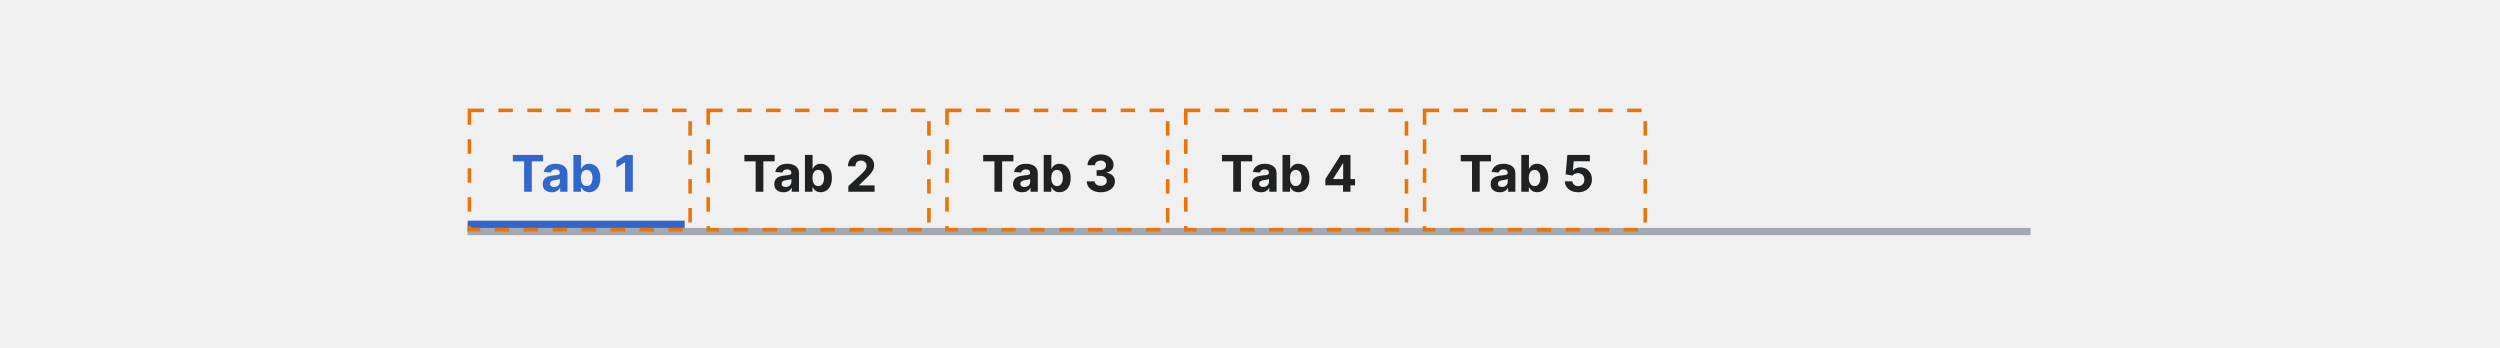
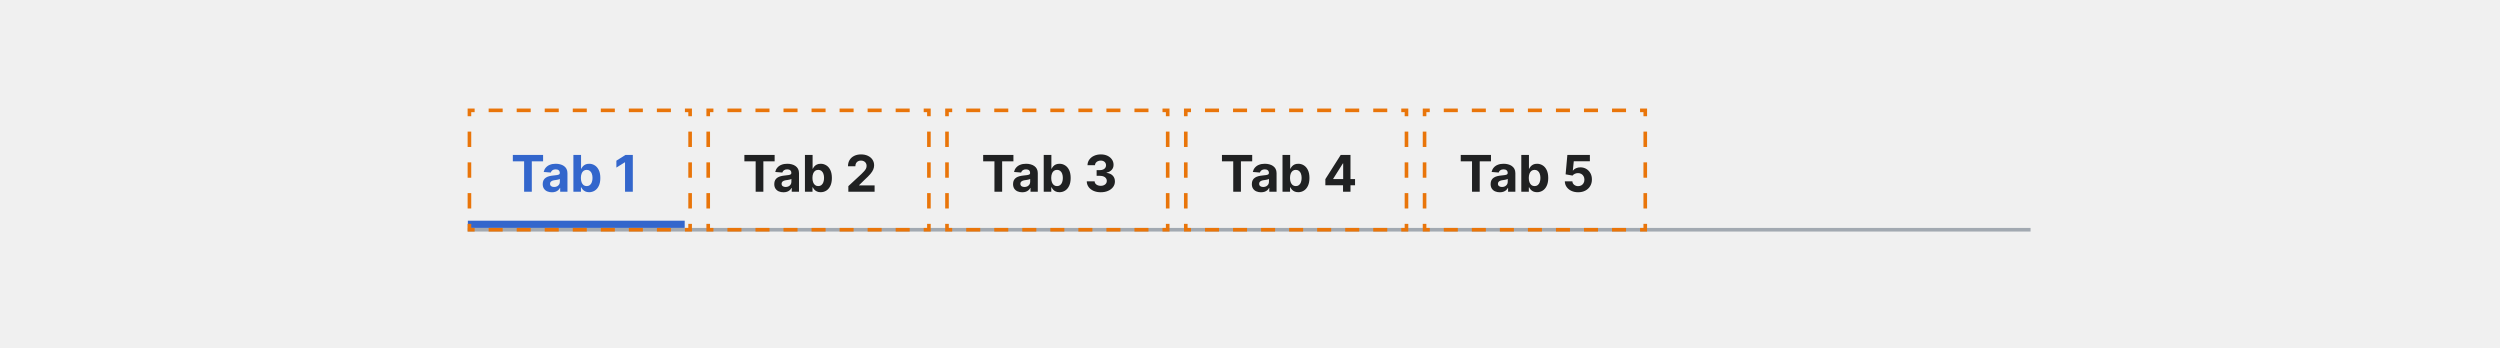
<svg xmlns="http://www.w3.org/2000/svg" width="691" height="96" fill="none" viewBox="0 0 691 96">
-   <g style="mix-blend-mode:darken">
-     <g clip-path="url(#a)">
-       <path fill="#36C" d="M141.747 44.593v-1.775h8.362v1.775h-3.117V53h-2.128v-8.407h-3.117Zm10.796 8.551a3.18 3.18 0 0 1-1.302-.253 2.098 2.098 0 0 1-.905-.761c-.219-.338-.328-.759-.328-1.263 0-.424.078-.78.233-1.069a1.89 1.89 0 0 1 .637-.696c.268-.175.573-.308.915-.397a6.96 6.96 0 0 1 1.083-.19c.444-.046.802-.089 1.074-.129.272-.043.469-.106.592-.189a.416.416 0 0 0 .184-.367v-.03c0-.315-.1-.559-.299-.731-.195-.172-.473-.259-.835-.259-.381 0-.684.085-.91.254a1.168 1.168 0 0 0-.447.626l-1.959-.159c.1-.464.295-.865.587-1.203a2.814 2.814 0 0 1 1.128-.785c.464-.186 1.001-.279 1.611-.279.424 0 .83.05 1.218.15.391.099.738.253 1.039.462.305.209.545.477.721.805.176.325.264.714.264 1.168V53h-2.009v-1.059h-.06c-.122.239-.286.45-.492.631a2.26 2.26 0 0 1-.74.423c-.289.1-.622.15-1 .15Zm.607-1.462c.311 0 .586-.06.825-.183.239-.126.426-.295.562-.508.136-.212.204-.452.204-.72v-.81a1.15 1.15 0 0 1-.274.119c-.112.033-.24.064-.383.094-.142.026-.285.051-.427.075l-.388.054a2.612 2.612 0 0 0-.651.174c-.186.08-.33.188-.433.323a.792.792 0 0 0-.154.498c0 .288.105.508.313.66.212.15.481.224.806.224ZM158.485 53V42.818h2.117v3.828h.065c.093-.205.227-.414.403-.626a2.11 2.11 0 0 1 .696-.537c.288-.146.646-.219 1.074-.219.556 0 1.07.146 1.541.438.47.288.847.724 1.128 1.307.282.58.423 1.308.423 2.183 0 .852-.138 1.57-.413 2.157-.271.584-.643 1.026-1.113 1.328a2.86 2.86 0 0 1-1.571.447c-.411 0-.761-.068-1.049-.204a2.167 2.167 0 0 1-.701-.512 2.579 2.579 0 0 1-.418-.631h-.094V53h-2.088Zm2.073-3.818c0 .454.063.85.189 1.188.126.338.308.602.546.79.239.186.529.279.871.279.344 0 .636-.095.875-.283a1.77 1.77 0 0 0 .541-.796 3.39 3.39 0 0 0 .189-1.178 3.36 3.36 0 0 0-.184-1.163 1.725 1.725 0 0 0-.542-.786c-.238-.189-.531-.283-.879-.283-.345 0-.637.09-.875.273-.236.182-.416.44-.542.776-.126.334-.189.729-.189 1.183Zm14.353-6.364V53h-2.153v-8.139h-.059l-2.332 1.462v-1.909l2.521-1.596h2.023Z" />
-       <path fill="#36C" d="M129.25 33h60-60Zm60 32h-60v-4h60v4Zm-60-2V33v30Zm60-30v30-30Z" mask="url(#path-3-inside-2_827_64301)" />
-       <path fill="#202122" d="M205.747 44.593v-1.775h8.362v1.775h-3.117V53h-2.128v-8.407h-3.117Zm10.796 8.551a3.18 3.18 0 0 1-1.302-.253 2.098 2.098 0 0 1-.905-.761c-.219-.338-.328-.759-.328-1.263 0-.424.078-.78.233-1.069a1.89 1.89 0 0 1 .637-.696c.268-.175.573-.308.915-.397a6.96 6.96 0 0 1 1.083-.19c.444-.046.802-.089 1.074-.129.272-.043.469-.106.592-.189a.416.416 0 0 0 .184-.367v-.03c0-.315-.1-.559-.299-.731-.195-.172-.473-.259-.835-.259-.381 0-.684.085-.91.254a1.168 1.168 0 0 0-.447.626l-1.959-.159c.1-.464.295-.865.587-1.203a2.814 2.814 0 0 1 1.128-.785c.464-.186 1.001-.279 1.611-.279.424 0 .83.05 1.218.15.391.099.738.253 1.039.462.305.209.545.477.721.805.176.325.264.714.264 1.168V53h-2.009v-1.059h-.06c-.122.239-.286.45-.492.631a2.26 2.26 0 0 1-.74.423c-.289.1-.622.15-1 .15Zm.607-1.462c.311 0 .586-.06.825-.183.239-.126.426-.295.562-.508.136-.212.204-.452.204-.72v-.81a1.15 1.15 0 0 1-.274.119c-.112.033-.24.064-.383.094-.142.026-.285.051-.427.075l-.388.054a2.612 2.612 0 0 0-.651.174c-.186.08-.33.188-.433.323a.792.792 0 0 0-.154.498c0 .288.105.508.313.66.212.15.481.224.806.224ZM222.485 53V42.818h2.117v3.828h.065c.093-.205.227-.414.403-.626a2.11 2.11 0 0 1 .696-.537c.288-.146.646-.219 1.074-.219.556 0 1.07.146 1.541.438.47.288.847.724 1.128 1.307.282.58.423 1.308.423 2.183 0 .852-.138 1.57-.413 2.157-.271.584-.643 1.026-1.113 1.328a2.86 2.86 0 0 1-1.571.447c-.411 0-.761-.068-1.049-.204a2.167 2.167 0 0 1-.701-.512 2.579 2.579 0 0 1-.418-.631h-.094V53h-2.088Zm2.073-3.818c0 .454.063.85.189 1.188.126.338.308.602.546.79.239.186.529.279.871.279.344 0 .636-.095.875-.283a1.77 1.77 0 0 0 .541-.796 3.39 3.39 0 0 0 .189-1.178 3.36 3.36 0 0 0-.184-1.163 1.725 1.725 0 0 0-.542-.786c-.238-.189-.531-.283-.879-.283-.345 0-.637.09-.875.273-.236.182-.416.44-.542.776-.126.334-.189.729-.189 1.183ZM234.482 53v-1.551l3.624-3.356c.308-.298.567-.567.775-.805a3.11 3.11 0 0 0 .483-.701c.109-.232.164-.483.164-.751 0-.298-.068-.555-.204-.77a1.342 1.342 0 0 0-.557-.503 1.743 1.743 0 0 0-.8-.179c-.312 0-.584.063-.816.19a1.302 1.302 0 0 0-.537.541 1.756 1.756 0 0 0-.189.84h-2.043c0-.666.151-1.244.452-1.735.302-.49.725-.87 1.268-1.138.544-.269 1.17-.403 1.88-.403.729 0 1.363.13 1.904.388.543.255.966.61 1.267 1.064.302.454.453.974.453 1.56 0 .385-.076.765-.229 1.14-.149.374-.416.79-.8 1.247-.385.454-.927 1-1.626 1.636l-1.487 1.456v.07h4.276V53h-7.258Zm37.265-8.407v-1.775h8.362v1.775h-3.117V53h-2.128v-8.407h-3.117Zm10.796 8.551a3.18 3.18 0 0 1-1.302-.253 2.098 2.098 0 0 1-.905-.761c-.219-.338-.328-.759-.328-1.263 0-.424.078-.78.233-1.069a1.89 1.89 0 0 1 .637-.696c.268-.175.573-.308.915-.397a6.96 6.96 0 0 1 1.083-.19c.444-.046.802-.089 1.074-.129.272-.043.469-.106.592-.189a.416.416 0 0 0 .184-.367v-.03c0-.315-.1-.559-.299-.731-.195-.172-.473-.259-.835-.259-.381 0-.684.085-.91.254a1.168 1.168 0 0 0-.447.626l-1.959-.159c.1-.464.295-.865.587-1.203a2.814 2.814 0 0 1 1.128-.785c.464-.186 1.001-.279 1.611-.279.424 0 .83.05 1.218.15.391.099.738.253 1.039.462.305.209.545.477.721.805.176.325.264.714.264 1.168V53h-2.009v-1.059h-.06c-.122.239-.286.45-.492.631a2.26 2.26 0 0 1-.74.423c-.289.1-.622.15-1 .15Zm.607-1.462c.311 0 .586-.06.825-.183.239-.126.426-.295.562-.508.136-.212.204-.452.204-.72v-.81a1.15 1.15 0 0 1-.274.119c-.112.033-.24.064-.383.094-.142.026-.285.051-.427.075l-.388.054a2.612 2.612 0 0 0-.651.174c-.186.08-.33.188-.433.323a.792.792 0 0 0-.154.498c0 .288.105.508.313.66.212.15.481.224.806.224ZM288.485 53V42.818h2.117v3.828h.065c.093-.205.227-.414.403-.626a2.11 2.11 0 0 1 .696-.537c.288-.146.646-.219 1.074-.219.556 0 1.07.146 1.541.438.47.288.847.724 1.128 1.307.282.58.423 1.308.423 2.183 0 .852-.138 1.57-.413 2.157-.271.584-.643 1.026-1.113 1.328a2.86 2.86 0 0 1-1.571.447c-.411 0-.761-.068-1.049-.204a2.167 2.167 0 0 1-.701-.512 2.579 2.579 0 0 1-.418-.631h-.094V53h-2.088Zm2.073-3.818c0 .454.063.85.189 1.188.126.338.308.602.546.79.239.186.529.279.871.279.344 0 .636-.095.875-.283a1.77 1.77 0 0 0 .541-.796 3.39 3.39 0 0 0 .189-1.178 3.36 3.36 0 0 0-.184-1.163 1.725 1.725 0 0 0-.542-.786c-.238-.189-.531-.283-.879-.283-.345 0-.637.09-.875.273-.236.182-.416.44-.542.776-.126.334-.189.729-.189 1.183Zm13.687 3.957c-.742 0-1.404-.127-1.984-.383-.576-.258-1.032-.613-1.367-1.063a2.678 2.678 0 0 1-.512-1.572h2.168c.013.249.094.468.243.657.153.185.355.33.607.432.252.103.535.154.85.154.328 0 .618-.058.87-.174a1.43 1.43 0 0 0 .592-.482 1.22 1.22 0 0 0 .213-.71c0-.273-.076-.513-.228-.722a1.462 1.462 0 0 0-.647-.497c-.278-.12-.609-.179-.994-.179h-.949v-1.58h.949c.325 0 .612-.057.86-.17.252-.113.448-.268.587-.467.139-.202.209-.438.209-.706a1.226 1.226 0 0 0-.691-1.129 1.652 1.652 0 0 0-.756-.164c-.292 0-.559.053-.801.16a1.4 1.4 0 0 0-.581.442 1.164 1.164 0 0 0-.234.676h-2.063a2.65 2.65 0 0 1 .502-1.551 3.258 3.258 0 0 1 1.313-1.05c.553-.254 1.178-.382 1.874-.382.702 0 1.317.128 1.844.383.527.255.937.6 1.228 1.034.295.43.441.915.438 1.452.003.57-.174 1.045-.532 1.426-.355.382-.817.623-1.387.726v.08c.749.096 1.319.356 1.71.78.394.421.59.948.587 1.581a2.481 2.481 0 0 1-.503 1.547c-.334.45-.797.805-1.387 1.063-.59.259-1.266.388-2.028.388Zm33.502-8.546v-1.775h8.362v1.775h-3.117V53h-2.128v-8.407h-3.117Zm10.796 8.551a3.18 3.18 0 0 1-1.302-.253 2.098 2.098 0 0 1-.905-.761c-.219-.338-.328-.759-.328-1.263 0-.424.078-.78.233-1.069a1.89 1.89 0 0 1 .637-.696c.268-.175.573-.308.915-.397a6.96 6.96 0 0 1 1.083-.19c.444-.046.802-.089 1.074-.129.272-.043.469-.106.592-.189a.416.416 0 0 0 .184-.367v-.03c0-.315-.1-.559-.299-.731-.195-.172-.473-.259-.835-.259-.381 0-.684.085-.91.254a1.168 1.168 0 0 0-.447.626l-1.959-.159c.1-.464.295-.865.587-1.203a2.814 2.814 0 0 1 1.128-.785c.464-.186 1.001-.279 1.611-.279.424 0 .83.05 1.218.15.391.099.738.253 1.039.462.305.209.545.477.721.805.176.325.264.714.264 1.168V53h-2.009v-1.059h-.06c-.122.239-.286.45-.492.631a2.26 2.26 0 0 1-.74.423c-.289.1-.622.15-1 .15Zm.607-1.462c.311 0 .586-.06.825-.183.239-.126.426-.295.562-.508.136-.212.204-.452.204-.72v-.81a1.15 1.15 0 0 1-.274.119c-.112.033-.24.064-.383.094-.142.026-.285.051-.427.075l-.388.054a2.612 2.612 0 0 0-.651.174c-.186.08-.33.188-.433.323a.792.792 0 0 0-.154.498c0 .288.105.508.313.66.212.15.481.224.806.224ZM354.485 53V42.818h2.117v3.828h.065c.093-.205.227-.414.403-.626a2.11 2.11 0 0 1 .696-.537c.288-.146.646-.219 1.074-.219.556 0 1.07.146 1.541.438.47.288.847.724 1.128 1.307.282.58.423 1.308.423 2.183 0 .852-.138 1.57-.413 2.157-.271.584-.643 1.026-1.113 1.328a2.86 2.86 0 0 1-1.571.447c-.411 0-.761-.068-1.049-.204a2.167 2.167 0 0 1-.701-.512 2.579 2.579 0 0 1-.418-.631h-.094V53h-2.088Zm2.073-3.818c0 .454.063.85.189 1.188.126.338.308.602.546.79.239.186.529.279.871.279.344 0 .636-.095.875-.283a1.77 1.77 0 0 0 .541-.796 3.39 3.39 0 0 0 .189-1.178 3.36 3.36 0 0 0-.184-1.163 1.725 1.725 0 0 0-.542-.786c-.238-.189-.531-.283-.879-.283-.345 0-.637.09-.875.273-.236.182-.416.44-.542.776-.126.334-.189.729-.189 1.183Zm9.769 2.028v-1.695l4.251-6.697h1.462v2.347h-.865l-2.68 4.24v.08h6.04v1.725h-8.208Zm4.887 1.79v-2.307l.04-.75v-7.125h2.019V53h-2.059Zm32.533-8.407v-1.775h8.362v1.775h-3.117V53h-2.128v-8.407h-3.117Zm10.796 8.551a3.18 3.18 0 0 1-1.302-.253 2.098 2.098 0 0 1-.905-.761c-.219-.338-.328-.759-.328-1.263 0-.424.078-.78.233-1.069a1.89 1.89 0 0 1 .637-.696c.268-.175.573-.308.915-.397a6.96 6.96 0 0 1 1.083-.19c.444-.046.802-.089 1.074-.129.272-.043.469-.106.592-.189a.416.416 0 0 0 .184-.367v-.03c0-.315-.1-.559-.299-.731-.195-.172-.473-.259-.835-.259-.381 0-.684.085-.91.254a1.168 1.168 0 0 0-.447.626l-1.959-.159c.1-.464.295-.865.587-1.203a2.814 2.814 0 0 1 1.128-.785c.464-.186 1.001-.279 1.611-.279.424 0 .83.05 1.218.15.391.099.738.253 1.039.462.305.209.545.477.721.805.176.325.264.714.264 1.168V53h-2.009v-1.059h-.06c-.122.239-.286.45-.492.631a2.26 2.26 0 0 1-.74.423c-.289.1-.622.15-1 .15Zm.607-1.462c.311 0 .586-.06.825-.183.239-.126.426-.295.562-.508.136-.212.204-.452.204-.72v-.81a1.15 1.15 0 0 1-.274.119c-.112.033-.24.064-.383.094-.142.026-.285.051-.427.075l-.388.054a2.612 2.612 0 0 0-.651.174c-.186.08-.33.188-.433.323a.792.792 0 0 0-.154.498c0 .288.105.508.313.66.212.15.481.224.806.224ZM420.485 53V42.818h2.117v3.828h.065c.093-.205.227-.414.403-.626a2.11 2.11 0 0 1 .696-.537c.288-.146.646-.219 1.074-.219.556 0 1.07.146 1.541.438.47.288.847.724 1.128 1.307.282.58.423 1.308.423 2.183 0 .852-.138 1.57-.413 2.157-.271.584-.643 1.026-1.113 1.328a2.86 2.86 0 0 1-1.571.447c-.411 0-.761-.068-1.049-.204a2.167 2.167 0 0 1-.701-.512 2.579 2.579 0 0 1-.418-.631h-.094V53h-2.088Zm2.073-3.818c0 .454.063.85.189 1.188.126.338.308.602.546.79.239.186.529.279.871.279.344 0 .636-.095.875-.283a1.77 1.77 0 0 0 .541-.796 3.39 3.39 0 0 0 .189-1.178 3.36 3.36 0 0 0-.184-1.163 1.725 1.725 0 0 0-.542-.786c-.238-.189-.531-.283-.879-.283-.345 0-.637.09-.875.273-.236.182-.416.44-.542.776-.126.334-.189.729-.189 1.183Zm13.642 3.957c-.702 0-1.329-.13-1.879-.388a3.275 3.275 0 0 1-1.303-1.069 2.755 2.755 0 0 1-.502-1.56h2.088c.024.394.189.714.498.959a1.71 1.71 0 0 0 1.098.368c.338 0 .637-.075.895-.224.262-.152.466-.363.612-.631.149-.272.223-.584.223-.935 0-.358-.076-.673-.228-.944a1.618 1.618 0 0 0-.622-.637 1.828 1.828 0 0 0-.91-.234c-.298 0-.588.062-.87.184-.278.123-.495.29-.651.503l-1.914-.343.482-5.37h6.225v1.76h-4.45l-.263 2.55h.059c.179-.251.449-.46.811-.626a2.873 2.873 0 0 1 1.213-.248c.613 0 1.16.144 1.64.432.481.288.86.684 1.139 1.188.278.5.416 1.078.413 1.73.003.687-.156 1.296-.478 1.83-.318.53-.764.948-1.337 1.253-.57.301-1.233.452-1.989.452Z" />
-     </g>
-     <path fill="#A2A9B1" d="M561.25 63h-432v2h432v-2Z" mask="url(#path-1-inside-1_827_64301)" />
+   <g clip-path="url(#a)" style="mix-blend-mode:darken">
+     <path fill="#36C" d="M141.747 44.593v-1.775h8.362v1.775h-3.117V53h-2.128v-8.407h-3.117Zm10.796 8.551a3.18 3.18 0 0 1-1.302-.253 2.098 2.098 0 0 1-.905-.761c-.219-.338-.328-.759-.328-1.263 0-.424.078-.78.233-1.069a1.89 1.89 0 0 1 .637-.696c.268-.175.573-.308.915-.397a6.96 6.96 0 0 1 1.083-.19c.444-.046.802-.089 1.074-.129.272-.043.469-.106.592-.189a.416.416 0 0 0 .184-.367v-.03c0-.315-.1-.559-.299-.731-.195-.172-.473-.259-.835-.259-.381 0-.684.085-.91.254a1.168 1.168 0 0 0-.447.626l-1.959-.159c.1-.464.295-.865.587-1.203a2.814 2.814 0 0 1 1.128-.785c.464-.186 1.001-.279 1.611-.279.424 0 .83.05 1.218.15.391.099.738.253 1.039.462.305.209.545.477.721.805.176.325.264.714.264 1.168V53h-2.009v-1.059h-.06c-.122.239-.286.45-.492.631a2.26 2.26 0 0 1-.74.423c-.289.1-.622.15-1 .15Zm.607-1.462c.311 0 .586-.06.825-.183.239-.126.426-.295.562-.508.136-.212.204-.452.204-.72v-.81a1.15 1.15 0 0 1-.274.119c-.112.033-.24.064-.383.094-.142.026-.285.051-.427.075l-.388.054a2.612 2.612 0 0 0-.651.174c-.186.08-.33.188-.433.323a.792.792 0 0 0-.154.498c0 .288.105.508.313.66.212.15.481.224.806.224ZM158.485 53V42.818h2.117v3.828h.065c.093-.205.227-.414.403-.626a2.11 2.11 0 0 1 .696-.537c.288-.146.646-.219 1.074-.219.556 0 1.07.146 1.541.438.47.288.847.724 1.128 1.307.282.58.423 1.308.423 2.183 0 .852-.138 1.57-.413 2.157-.271.584-.643 1.026-1.113 1.328a2.86 2.86 0 0 1-1.571.447c-.411 0-.761-.068-1.049-.204a2.167 2.167 0 0 1-.701-.512 2.579 2.579 0 0 1-.418-.631h-.094V53h-2.088Zm2.073-3.818c0 .454.063.85.189 1.188.126.338.308.602.546.79.239.186.529.279.871.279.344 0 .636-.095.875-.283a1.77 1.77 0 0 0 .541-.796 3.39 3.39 0 0 0 .189-1.178 3.36 3.36 0 0 0-.184-1.163 1.725 1.725 0 0 0-.542-.786c-.238-.189-.531-.283-.879-.283-.345 0-.637.09-.875.273-.236.182-.416.44-.542.776-.126.334-.189.729-.189 1.183Zm14.353-6.364V53h-2.153v-8.139h-.059l-2.332 1.462v-1.909l2.521-1.596h2.023Z" />
+     <path fill="#36C" d="M129.25 33h60-60Zm60 32h-60v-4h60v4Zm-60-2V33v30Zm60-30v30-30Z" mask="url(#path-1-inside-1_827_64301)" />
+     <path fill="#202122" d="M205.747 44.593v-1.775h8.362v1.775h-3.117V53h-2.128v-8.407h-3.117Zm10.796 8.551a3.18 3.18 0 0 1-1.302-.253 2.098 2.098 0 0 1-.905-.761c-.219-.338-.328-.759-.328-1.263 0-.424.078-.78.233-1.069a1.89 1.89 0 0 1 .637-.696c.268-.175.573-.308.915-.397a6.96 6.96 0 0 1 1.083-.19c.444-.046.802-.089 1.074-.129.272-.043.469-.106.592-.189a.416.416 0 0 0 .184-.367v-.03c0-.315-.1-.559-.299-.731-.195-.172-.473-.259-.835-.259-.381 0-.684.085-.91.254a1.168 1.168 0 0 0-.447.626l-1.959-.159c.1-.464.295-.865.587-1.203a2.814 2.814 0 0 1 1.128-.785c.464-.186 1.001-.279 1.611-.279.424 0 .83.05 1.218.15.391.099.738.253 1.039.462.305.209.545.477.721.805.176.325.264.714.264 1.168V53h-2.009v-1.059h-.06c-.122.239-.286.45-.492.631a2.26 2.26 0 0 1-.74.423c-.289.1-.622.15-1 .15Zm.607-1.462c.311 0 .586-.06.825-.183.239-.126.426-.295.562-.508.136-.212.204-.452.204-.72v-.81a1.15 1.15 0 0 1-.274.119c-.112.033-.24.064-.383.094-.142.026-.285.051-.427.075l-.388.054a2.612 2.612 0 0 0-.651.174c-.186.08-.33.188-.433.323a.792.792 0 0 0-.154.498c0 .288.105.508.313.66.212.15.481.224.806.224ZM222.485 53V42.818h2.117v3.828h.065c.093-.205.227-.414.403-.626a2.11 2.11 0 0 1 .696-.537c.288-.146.646-.219 1.074-.219.556 0 1.07.146 1.541.438.47.288.847.724 1.128 1.307.282.58.423 1.308.423 2.183 0 .852-.138 1.57-.413 2.157-.271.584-.643 1.026-1.113 1.328a2.86 2.86 0 0 1-1.571.447c-.411 0-.761-.068-1.049-.204a2.167 2.167 0 0 1-.701-.512 2.579 2.579 0 0 1-.418-.631h-.094V53h-2.088Zm2.073-3.818c0 .454.063.85.189 1.188.126.338.308.602.546.79.239.186.529.279.871.279.344 0 .636-.095.875-.283a1.77 1.77 0 0 0 .541-.796 3.39 3.39 0 0 0 .189-1.178 3.36 3.36 0 0 0-.184-1.163 1.725 1.725 0 0 0-.542-.786c-.238-.189-.531-.283-.879-.283-.345 0-.637.09-.875.273-.236.182-.416.44-.542.776-.126.334-.189.729-.189 1.183ZM234.482 53v-1.551l3.624-3.356c.308-.298.567-.567.775-.805a3.11 3.11 0 0 0 .483-.701c.109-.232.164-.483.164-.751 0-.298-.068-.555-.204-.77a1.342 1.342 0 0 0-.557-.503 1.743 1.743 0 0 0-.8-.179c-.312 0-.584.063-.816.19a1.302 1.302 0 0 0-.537.541 1.756 1.756 0 0 0-.189.84h-2.043c0-.666.151-1.244.452-1.735.302-.49.725-.87 1.268-1.138.544-.269 1.17-.403 1.88-.403.729 0 1.363.13 1.904.388.543.255.966.61 1.267 1.064.302.454.453.974.453 1.56 0 .385-.076.765-.229 1.14-.149.374-.416.79-.8 1.247-.385.454-.927 1-1.626 1.636l-1.487 1.456v.07h4.276V53h-7.258Zm37.265-8.407v-1.775h8.362v1.775h-3.117V53h-2.128v-8.407h-3.117Zm10.796 8.551a3.18 3.18 0 0 1-1.302-.253 2.098 2.098 0 0 1-.905-.761c-.219-.338-.328-.759-.328-1.263 0-.424.078-.78.233-1.069a1.89 1.89 0 0 1 .637-.696c.268-.175.573-.308.915-.397a6.96 6.96 0 0 1 1.083-.19c.444-.046.802-.089 1.074-.129.272-.043.469-.106.592-.189a.416.416 0 0 0 .184-.367v-.03c0-.315-.1-.559-.299-.731-.195-.172-.473-.259-.835-.259-.381 0-.684.085-.91.254a1.168 1.168 0 0 0-.447.626l-1.959-.159c.1-.464.295-.865.587-1.203a2.814 2.814 0 0 1 1.128-.785c.464-.186 1.001-.279 1.611-.279.424 0 .83.05 1.218.15.391.099.738.253 1.039.462.305.209.545.477.721.805.176.325.264.714.264 1.168V53h-2.009v-1.059h-.06c-.122.239-.286.45-.492.631a2.26 2.26 0 0 1-.74.423c-.289.1-.622.15-1 .15Zm.607-1.462c.311 0 .586-.06.825-.183.239-.126.426-.295.562-.508.136-.212.204-.452.204-.72v-.81a1.15 1.15 0 0 1-.274.119c-.112.033-.24.064-.383.094-.142.026-.285.051-.427.075l-.388.054a2.612 2.612 0 0 0-.651.174c-.186.08-.33.188-.433.323a.792.792 0 0 0-.154.498c0 .288.105.508.313.66.212.15.481.224.806.224ZM288.485 53V42.818h2.117v3.828h.065c.093-.205.227-.414.403-.626a2.11 2.11 0 0 1 .696-.537c.288-.146.646-.219 1.074-.219.556 0 1.07.146 1.541.438.47.288.847.724 1.128 1.307.282.58.423 1.308.423 2.183 0 .852-.138 1.57-.413 2.157-.271.584-.643 1.026-1.113 1.328a2.86 2.86 0 0 1-1.571.447c-.411 0-.761-.068-1.049-.204a2.167 2.167 0 0 1-.701-.512 2.579 2.579 0 0 1-.418-.631h-.094V53h-2.088Zm2.073-3.818c0 .454.063.85.189 1.188.126.338.308.602.546.79.239.186.529.279.871.279.344 0 .636-.095.875-.283a1.77 1.77 0 0 0 .541-.796 3.39 3.39 0 0 0 .189-1.178 3.36 3.36 0 0 0-.184-1.163 1.725 1.725 0 0 0-.542-.786c-.238-.189-.531-.283-.879-.283-.345 0-.637.09-.875.273-.236.182-.416.44-.542.776-.126.334-.189.729-.189 1.183Zm13.687 3.957c-.742 0-1.404-.127-1.984-.383-.576-.258-1.032-.613-1.367-1.063a2.678 2.678 0 0 1-.512-1.572h2.168c.013.249.094.468.243.657.153.185.355.33.607.432.252.103.535.154.85.154.328 0 .618-.058.87-.174a1.43 1.43 0 0 0 .592-.482 1.22 1.22 0 0 0 .213-.71c0-.273-.076-.513-.228-.722a1.462 1.462 0 0 0-.647-.497c-.278-.12-.609-.179-.994-.179h-.949v-1.58h.949c.325 0 .612-.057.86-.17.252-.113.448-.268.587-.467.139-.202.209-.438.209-.706a1.226 1.226 0 0 0-.691-1.129 1.652 1.652 0 0 0-.756-.164c-.292 0-.559.053-.801.16a1.4 1.4 0 0 0-.581.442 1.164 1.164 0 0 0-.234.676h-2.063a2.65 2.65 0 0 1 .502-1.551 3.258 3.258 0 0 1 1.313-1.05c.553-.254 1.178-.382 1.874-.382.702 0 1.317.128 1.844.383.527.255.937.6 1.228 1.034.295.43.441.915.438 1.452.003.57-.174 1.045-.532 1.426-.355.382-.817.623-1.387.726v.08c.749.096 1.319.356 1.71.78.394.421.59.948.587 1.581a2.481 2.481 0 0 1-.503 1.547c-.334.45-.797.805-1.387 1.063-.59.259-1.266.388-2.028.388Zm33.502-8.546v-1.775h8.362v1.775h-3.117V53h-2.128v-8.407h-3.117Zm10.796 8.551a3.18 3.18 0 0 1-1.302-.253 2.098 2.098 0 0 1-.905-.761c-.219-.338-.328-.759-.328-1.263 0-.424.078-.78.233-1.069a1.89 1.89 0 0 1 .637-.696c.268-.175.573-.308.915-.397a6.96 6.96 0 0 1 1.083-.19c.444-.046.802-.089 1.074-.129.272-.043.469-.106.592-.189a.416.416 0 0 0 .184-.367v-.03c0-.315-.1-.559-.299-.731-.195-.172-.473-.259-.835-.259-.381 0-.684.085-.91.254a1.168 1.168 0 0 0-.447.626l-1.959-.159c.1-.464.295-.865.587-1.203a2.814 2.814 0 0 1 1.128-.785c.464-.186 1.001-.279 1.611-.279.424 0 .83.05 1.218.15.391.099.738.253 1.039.462.305.209.545.477.721.805.176.325.264.714.264 1.168V53h-2.009v-1.059h-.06c-.122.239-.286.45-.492.631a2.26 2.26 0 0 1-.74.423c-.289.1-.622.15-1 .15Zm.607-1.462c.311 0 .586-.06.825-.183.239-.126.426-.295.562-.508.136-.212.204-.452.204-.72v-.81a1.15 1.15 0 0 1-.274.119c-.112.033-.24.064-.383.094-.142.026-.285.051-.427.075l-.388.054a2.612 2.612 0 0 0-.651.174c-.186.08-.33.188-.433.323a.792.792 0 0 0-.154.498c0 .288.105.508.313.66.212.15.481.224.806.224ZM354.485 53V42.818h2.117v3.828h.065c.093-.205.227-.414.403-.626a2.11 2.11 0 0 1 .696-.537c.288-.146.646-.219 1.074-.219.556 0 1.07.146 1.541.438.47.288.847.724 1.128 1.307.282.58.423 1.308.423 2.183 0 .852-.138 1.57-.413 2.157-.271.584-.643 1.026-1.113 1.328a2.86 2.86 0 0 1-1.571.447c-.411 0-.761-.068-1.049-.204a2.167 2.167 0 0 1-.701-.512 2.579 2.579 0 0 1-.418-.631h-.094V53h-2.088Zm2.073-3.818c0 .454.063.85.189 1.188.126.338.308.602.546.79.239.186.529.279.871.279.344 0 .636-.095.875-.283a1.77 1.77 0 0 0 .541-.796 3.39 3.39 0 0 0 .189-1.178 3.36 3.36 0 0 0-.184-1.163 1.725 1.725 0 0 0-.542-.786c-.238-.189-.531-.283-.879-.283-.345 0-.637.09-.875.273-.236.182-.416.44-.542.776-.126.334-.189.729-.189 1.183Zm9.769 2.028v-1.695l4.251-6.697h1.462v2.347h-.865l-2.68 4.24v.08h6.04v1.725h-8.208Zm4.887 1.79v-2.307l.04-.75v-7.125h2.019V53h-2.059Zm32.533-8.407v-1.775h8.362v1.775h-3.117V53h-2.128v-8.407h-3.117Zm10.796 8.551a3.18 3.18 0 0 1-1.302-.253 2.098 2.098 0 0 1-.905-.761c-.219-.338-.328-.759-.328-1.263 0-.424.078-.78.233-1.069a1.89 1.89 0 0 1 .637-.696c.268-.175.573-.308.915-.397a6.96 6.96 0 0 1 1.083-.19c.444-.046.802-.089 1.074-.129.272-.043.469-.106.592-.189a.416.416 0 0 0 .184-.367v-.03c0-.315-.1-.559-.299-.731-.195-.172-.473-.259-.835-.259-.381 0-.684.085-.91.254a1.168 1.168 0 0 0-.447.626l-1.959-.159c.1-.464.295-.865.587-1.203a2.814 2.814 0 0 1 1.128-.785c.464-.186 1.001-.279 1.611-.279.424 0 .83.05 1.218.15.391.099.738.253 1.039.462.305.209.545.477.721.805.176.325.264.714.264 1.168V53h-2.009v-1.059h-.06c-.122.239-.286.45-.492.631a2.26 2.26 0 0 1-.74.423c-.289.1-.622.15-1 .15Zm.607-1.462c.311 0 .586-.06.825-.183.239-.126.426-.295.562-.508.136-.212.204-.452.204-.72v-.81a1.15 1.15 0 0 1-.274.119c-.112.033-.24.064-.383.094-.142.026-.285.051-.427.075l-.388.054a2.612 2.612 0 0 0-.651.174c-.186.08-.33.188-.433.323a.792.792 0 0 0-.154.498c0 .288.105.508.313.66.212.15.481.224.806.224ZM420.485 53V42.818h2.117v3.828h.065c.093-.205.227-.414.403-.626a2.11 2.11 0 0 1 .696-.537c.288-.146.646-.219 1.074-.219.556 0 1.07.146 1.541.438.47.288.847.724 1.128 1.307.282.58.423 1.308.423 2.183 0 .852-.138 1.57-.413 2.157-.271.584-.643 1.026-1.113 1.328a2.86 2.86 0 0 1-1.571.447c-.411 0-.761-.068-1.049-.204a2.167 2.167 0 0 1-.701-.512 2.579 2.579 0 0 1-.418-.631h-.094V53h-2.088Zm2.073-3.818c0 .454.063.85.189 1.188.126.338.308.602.546.79.239.186.529.279.871.279.344 0 .636-.095.875-.283a1.77 1.77 0 0 0 .541-.796 3.39 3.39 0 0 0 .189-1.178 3.36 3.36 0 0 0-.184-1.163 1.725 1.725 0 0 0-.542-.786c-.238-.189-.531-.283-.879-.283-.345 0-.637.09-.875.273-.236.182-.416.44-.542.776-.126.334-.189.729-.189 1.183Zm13.642 3.957c-.702 0-1.329-.13-1.879-.388a3.275 3.275 0 0 1-1.303-1.069 2.755 2.755 0 0 1-.502-1.56h2.088c.024.394.189.714.498.959a1.71 1.71 0 0 0 1.098.368c.338 0 .637-.075.895-.224.262-.152.466-.363.612-.631.149-.272.223-.584.223-.935 0-.358-.076-.673-.228-.944a1.618 1.618 0 0 0-.622-.637 1.828 1.828 0 0 0-.91-.234c-.298 0-.588.062-.87.184-.278.123-.495.29-.651.503l-1.914-.343.482-5.37h6.225v1.76h-4.45l-.263 2.55h.059c.179-.251.449-.46.811-.626a2.873 2.873 0 0 1 1.213-.248c.613 0 1.16.144 1.64.432.481.288.86.684 1.139 1.188.278.5.416 1.078.413 1.73.003.687-.156 1.296-.478 1.83-.318.53-.764.948-1.337 1.253-.57.301-1.233.452-1.989.452Z" />
  </g>
-   <path stroke="#E9750A" stroke-dasharray="4 4" d="M129.75 30.5h61v33h-61zm66 0h61v33h-61zm66 0h61v33h-61zm66 0h61v33h-61zm66 0h61v33h-61z" />
+   <path fill="#A2A9B1" fill-rule="evenodd" d="M561.25 64h-432v-1h432v1Z" clip-rule="evenodd" />
+   <path fill="#E9750A" fill-rule="evenodd" d="M129.25 32.125V30h1.938v1h-.938v1.125h-1ZM138.938 30h-3.876v1h3.876v-1Zm3.874 0v1h3.876v-1h-3.876Zm7.75 0v1h3.876v-1h-3.876Zm7.75 0v1h3.876v-1h-3.876Zm7.75 0v1h3.876v-1h-3.876Zm7.75 0v1h3.876v-1h-3.876Zm7.75 0v1h3.876v-1h-3.876Zm7.75 0v1h.938v1.125h1V30h-1.938Zm1.938 6.375h-1v4.25h1v-4.25Zm0 8.5h-1v4.25h1v-4.25Zm0 8.5h-1v4.25h1v-4.25Zm0 8.5h-1V63h-.938v1h1.938v-2.125ZM185.438 64v-1h-3.876v1h3.876Zm-7.75 0v-1h-3.876v1h3.876Zm-7.75 0v-1h-3.876v1h3.876Zm-7.75 0v-1h-3.876v1h3.876Zm-7.75 0v-1h-3.876v1h3.876Zm-7.75 0v-1h-3.876v1h3.876Zm-7.75 0v-1h-3.876v1h3.876Zm-7.75 0v-1h-.938v-1.125h-1V64h1.938Zm-1.938-6.375h1v-4.25h-1v4.25Zm0-8.5h1v-4.25h-1v4.25Zm0-8.5h1v-4.25h-1v4.25Zm66-8.5V30h1.938v1h-.938v1.125h-1ZM204.938 30h-3.876v1h3.876v-1Zm3.874 0v1h3.876v-1h-3.876Zm7.75 0v1h3.876v-1h-3.876Zm7.75 0v1h3.876v-1h-3.876Zm7.75 0v1h3.876v-1h-3.876Zm7.75 0v1h3.876v-1h-3.876Zm7.75 0v1h3.876v-1h-3.876Zm7.75 0v1h.938v1.125h1V30h-1.938Zm1.938 6.375h-1v4.25h1v-4.25Zm0 8.5h-1v4.25h1v-4.25Zm0 8.5h-1v4.25h1v-4.25Zm0 8.5h-1V63h-.938v1h1.938v-2.125ZM251.438 64v-1h-3.876v1h3.876Zm-7.75 0v-1h-3.876v1h3.876Zm-7.75 0v-1h-3.876v1h3.876Zm-7.75 0v-1h-3.876v1h3.876Zm-7.75 0v-1h-3.876v1h3.876Zm-7.75 0v-1h-3.876v1h3.876Zm-7.75 0v-1h-3.876v1h3.876Zm-7.75 0v-1h-.938v-1.125h-1V64h1.938Zm-1.938-6.375h1v-4.25h-1v4.25Zm0-8.5h1v-4.25h-1v4.25Zm0-8.5h1v-4.25h-1v4.25Zm66-8.5V30h1.938v1h-.938v1.125h-1ZM270.938 30h-3.876v1h3.876v-1Zm3.874 0v1h3.876v-1h-3.876Zm7.75 0v1h3.876v-1h-3.876Zm7.75 0v1h3.876v-1h-3.876Zm7.75 0v1h3.876v-1h-3.876Zm7.75 0v1h3.876v-1h-3.876Zm7.75 0v1h3.876v-1h-3.876Zm7.75 0v1h.938v1.125h1V30h-1.938Zm1.938 6.375h-1v4.25h1v-4.25Zm0 8.5h-1v4.25h1v-4.25Zm0 8.5h-1v4.25h1v-4.25Zm0 8.5h-1V63h-.938v1h1.938v-2.125ZM317.438 64v-1h-3.876v1h3.876Zm-7.75 0v-1h-3.876v1h3.876Zm-7.75 0v-1h-3.876v1h3.876Zm-7.75 0v-1h-3.876v1h3.876Zm-7.75 0v-1h-3.876v1h3.876Zm-7.75 0v-1h-3.876v1h3.876Zm-7.75 0v-1h-3.876v1h3.876Zm-7.75 0v-1h-.938v-1.125h-1V64h1.938Zm-1.938-6.375h1v-4.25h-1v4.25Zm0-8.5h1v-4.25h-1v4.25Zm0-8.5h1v-4.25h-1v4.25Zm66-8.5V30h1.938v1h-.938v1.125h-1ZM336.938 30h-3.876v1h3.876v-1Zm3.874 0v1h3.876v-1h-3.876Zm7.75 0v1h3.876v-1h-3.876Zm7.75 0v1h3.876v-1h-3.876Zm7.75 0v1h3.876v-1h-3.876Zm7.75 0v1h3.876v-1h-3.876Zm7.75 0v1h3.876v-1h-3.876Zm7.75 0v1h.938v1.125h1V30h-1.938Zm1.938 6.375h-1v4.25h1v-4.25Zm0 8.5h-1v4.25h1v-4.25Zm0 8.5h-1v4.25h1v-4.25Zm0 8.5h-1V63h-.938v1h1.938v-2.125ZM383.438 64v-1h-3.876v1h3.876Zm-7.75 0v-1h-3.876v1h3.876Zm-7.75 0v-1h-3.876v1h3.876Zm-7.75 0v-1h-3.876v1h3.876Zm-7.75 0v-1h-3.876v1h3.876Zm-7.75 0v-1h-3.876v1h3.876Zm-7.75 0v-1h-3.876v1h3.876Zm-7.75 0v-1h-.938v-1.125h-1V64h1.938Zm-1.938-6.375h1v-4.25h-1v4.25Zm0-8.5h1v-4.25h-1v4.25Zm0-8.5h1v-4.25h-1v4.25Zm66-8.5V30h1.938v1h-.938v1.125h-1ZM402.938 30h-3.876v1h3.876v-1Zm3.874 0v1h3.876v-1h-3.876Zm7.75 0v1h3.876v-1h-3.876Zm7.75 0v1h3.876v-1h-3.876Zm7.75 0v1h3.876v-1h-3.876Zm7.75 0v1h3.876v-1h-3.876Zm7.75 0v1h3.876v-1h-3.876Zm7.75 0v1h.938v1.125h1V30h-1.938Zm1.938 6.375h-1v4.25h1v-4.25Zm0 8.5h-1v4.25h1v-4.25Zm0 8.5h-1v4.25h1v-4.25Zm0 8.5h-1V63h-.938v1h1.938v-2.125ZM449.438 64v-1h-3.876v1h3.876Zm-7.75 0v-1h-3.876v1h3.876Zm-7.75 0v-1h-3.876v1h3.876Zm-7.75 0v-1h-3.876v1h3.876Zm-7.75 0v-1h-3.876v1h3.876Zm-7.75 0v-1h-3.876v1h3.876Zm-7.75 0v-1h-3.876v1h3.876Zm-7.75 0v-1h-.938v-1.125h-1V64h1.938Zm-1.938-6.375h1v-4.25h-1v4.25Zm0-8.5h1v-4.25h-1v4.25Zm0-8.5h1v-4.25h-1v4.25Z" clip-rule="evenodd" />
  <defs>
    <clipPath id="a">
-       <path fill="#fff" d="M129.25 32h432v32h-432V32Z" />
+       <path fill="#fff" d="M129.25 31h432v32h-432z" />
    </clipPath>
  </defs>
</svg>
